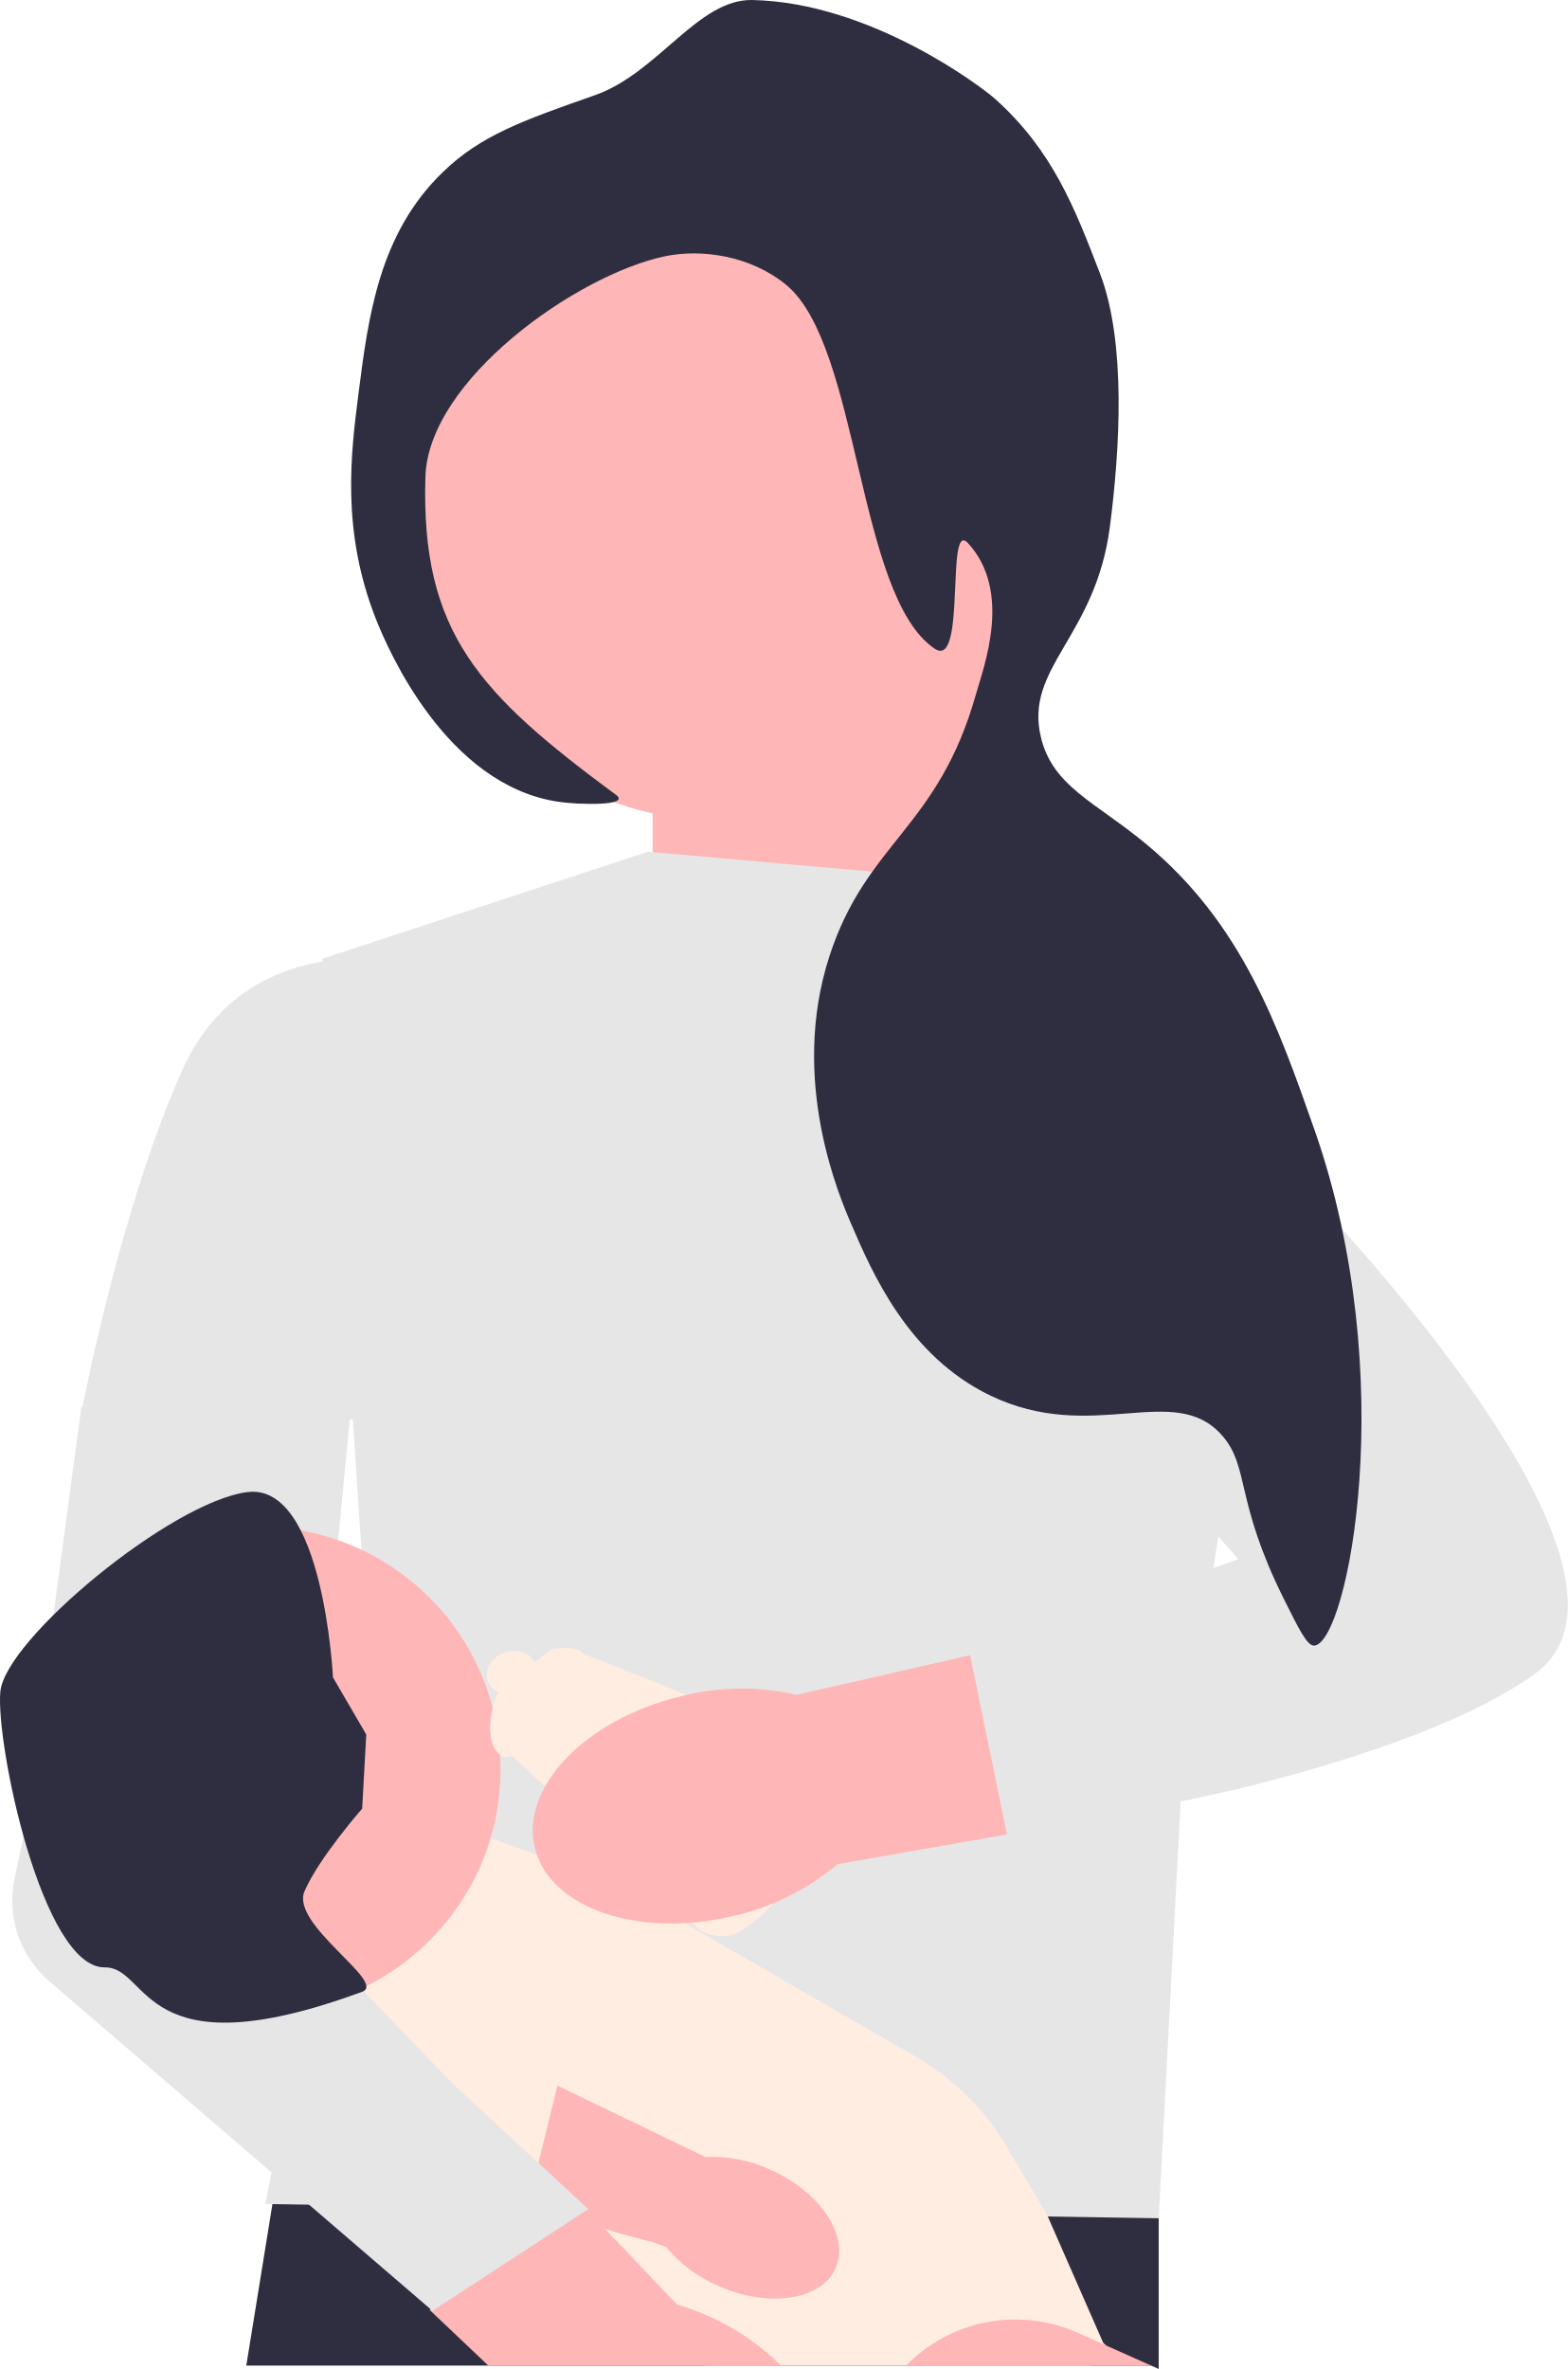
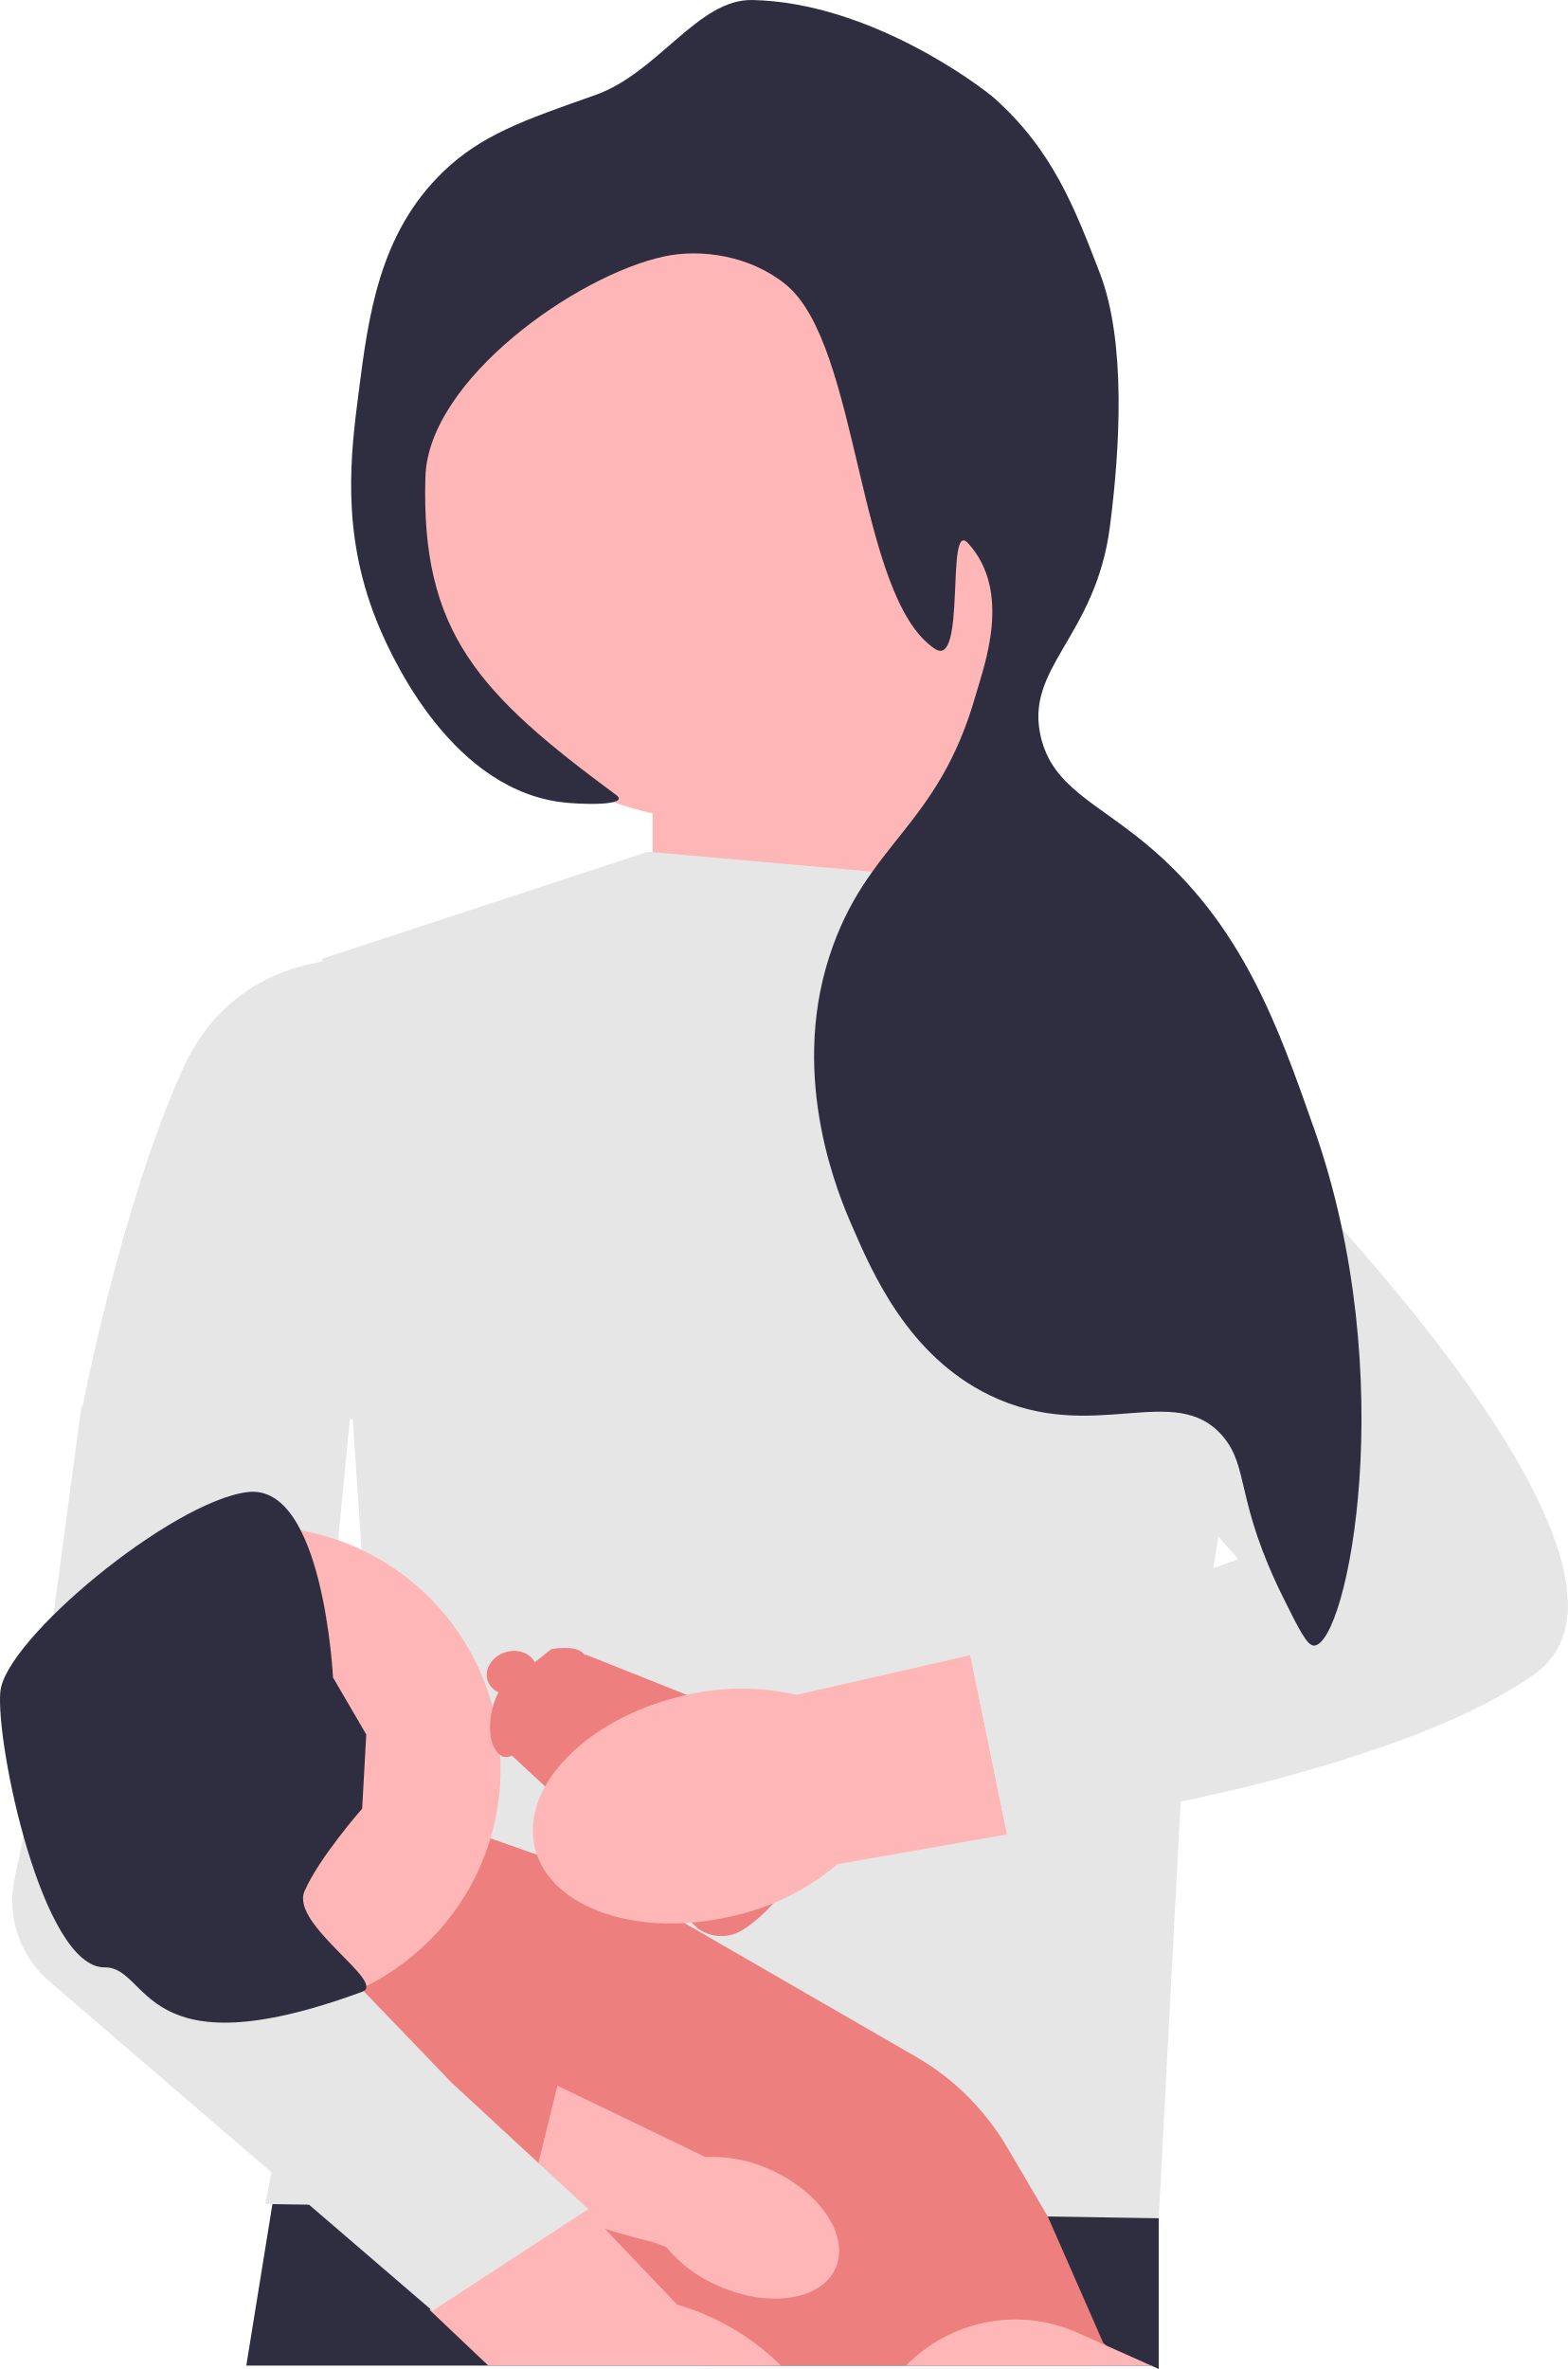
<svg xmlns="http://www.w3.org/2000/svg" width="401.999" height="607.32" viewBox="0 0 401.999 607.32">
  <polygon points="263.596 237.852 256.285 161.086 167.333 170.834 167.333 236.634 263.596 237.852" fill="#ffb6b6" />
  <polygon points="297.101 550.4 297.101 607.32 295.181 606.45 63.151 606.45 69.851 565.06 70.981 558.08 71.871 552.61 114.131 552.2 114.171 552.19 131.041 552.03 135.331 551.99 138.681 551.95 189.341 551.46 258.401 550.78 297.101 550.4" fill="#2f2e41" />
  <polygon points="166.115 218.356 262.378 226.886 328.028 293.206 303.198 452.921 297.106 568.68 68.024 565.025 94.832 429.769 82.646 245.773 166.115 218.356" fill="#e6e6e6" />
-   <path d="M283.631,601.3l-3.85,5.15h-99.06c-9.04-8.97-23.78-21.19-39.72-33.68-2.16-1.71-4.35-3.41-6.55-5.11-.69-.54-1.38-1.07-2.07-1.6l-.01-.01c-3.61-2.79-7.24-5.57-10.84-8.3-2.47-1.88-4.93-3.74-7.36-5.56-.01-.01-.02-.02-.04-.03-.78-.59-1.57-1.18-2.35-1.76-14.32-10.74-27.36-20.21-35.66-26.22h-.01c-2.43-1.75-4.46-3.2-5.98-4.3-2.14-1.54-3.33-2.38-3.33-2.38l2.45-1.91c.02,.01,.02,0,.02,0l10-7.73,.1-.08,6.48-5.01,39.67-30.69-1.65-1.47,32.89,11.58,36.25,20.93,31.88,18.4,10,5.78c4.82,2.78,9.23,6.16,13.14,10.04,2.82,2.8,5.39,5.86,7.64,9.14,.89,1.27,1.72,2.58,2.51,3.92l.22,.38,10.26,17.45,14.21,32.38,.76,.69Z" fill="#ffede2" />
+   <path d="M283.631,601.3l-3.85,5.15h-99.06c-9.04-8.97-23.78-21.19-39.72-33.68-2.16-1.71-4.35-3.41-6.55-5.11-.69-.54-1.38-1.07-2.07-1.6l-.01-.01c-3.61-2.79-7.24-5.57-10.84-8.3-2.47-1.88-4.93-3.74-7.36-5.56-.01-.01-.02-.02-.04-.03-.78-.59-1.57-1.18-2.35-1.76-14.32-10.74-27.36-20.21-35.66-26.22h-.01c-2.43-1.75-4.46-3.2-5.98-4.3-2.14-1.54-3.33-2.38-3.33-2.38l2.45-1.91c.02,.01,.02,0,.02,0l10-7.73,.1-.08,6.48-5.01,39.67-30.69-1.65-1.47,32.89,11.58,36.25,20.93,31.88,18.4,10,5.78c4.82,2.78,9.23,6.16,13.14,10.04,2.82,2.8,5.39,5.86,7.64,9.14,.89,1.27,1.72,2.58,2.51,3.92l.22,.38,10.26,17.45,14.21,32.38,.76,.69Z" fill="#ee7f7f" />
  <path d="M232.317,606.454h62.863l-11.552-5.154-7.311-3.266c-15.451-6.897-32.912-2.961-44.001,8.42l0,0Z" fill="#ffb6b6" />
  <circle cx="185.002" cy="128.795" r="81.641" fill="#ffb6b6" />
  <path d="M100.315,246.382s-37.774-7.311-53.615,28.026c-15.841,35.337-25.589,86.515-25.589,86.515l85.296,3.656-6.093-118.196v0Z" fill="#e6e6e6" />
  <path d="M200.291,606.45H125.211l-15.05-14.27-.04,.03,.25-.25,24.08-24.3,1.53-1.55,7-7.05,.18-.19,2.89,3.03,4.23,4.44,.22,.23,23.12,24.24c9.65,2.8,18.48,7.88,25.76,14.79,.31,.28,.61,.57,.91,.85h0Z" fill="#ffb6b6" />
  <path d="M118.097,548.435l14.803,13.629c13.868,7.878,31.887,12.11,34.419,12.68l3.453,1.272c3.611,4.362,8.215,7.795,13.426,10.013,12.957,5.726,26.414,3.683,30.057-4.564h0c3.643-8.246-3.908-19.571-16.87-25.297-5.146-2.359-10.783-3.45-16.438-3.184l-.654-.279-40.126-19.36" fill="#ffb6b6" />
-   <path d="M140.526,483.993c2.437,0-38.993,45.085-38.993,45.085l35.908,27.935,12.833-52.305-9.748-20.715v-0Z" fill="#ffede2" />
+   <path d="M140.526,483.993c2.437,0-38.993,45.085-38.993,45.085l35.908,27.935,12.833-52.305-9.748-20.715v-0Z" fill="#ee7f7f" />
  <path d="M150.847,566.341l-12.782-11.832-4.448-4.106-17.815-16.487-9.578-9.967-13.623-14.159-6.751-7.019-4.557-4.728-4.131-4.301,1.669-17.327,3.448-35.703,4.423-45.853,3.448-35.739,.414-4.289-14.695-21.221-55,27-14.651,109.224-2.486,11.771v0c-2.059,9.739,1.353,19.826,8.9,26.315l50.515,43.433,6.483,5.569,9.626,8.286,31.633,27.197,39.955-26.064-0-0Z" fill="#e6e6e6" />
  <circle cx="66.196" cy="453.53" r="62.145" fill="#ffb6b6" />
  <path d="M92.861,463.668l1.051-19.012-8.53-14.622s-2.437-49.959-21.933-47.522C43.952,384.949,1.304,420.286,.085,433.689c-1.219,13.404,10.786,70.92,26.807,70.674,11.559-.177,8.979,27.246,65.979,6.246,6.468-2.383-18.457-17.213-14.801-25.742s14.79-21.199,14.79-21.199c0,0,0,0,0,0Z" fill="#2f2e41" />
  <g>
    <path d="M156.583,281.546s69.479-68.636,96.957-56.361c27.478,12.275,74.266,70.352,74.266,70.352l-67.474,54.64-103.749-68.63Z" fill="#e6e6e6" />
    <g>
      <g>
-         <path d="M141.345,422.778s9.644-1.872,8.843,3.518-16.723,27.265-21.713,23.768c-4.99-3.496-2.229-14.655-.292-16.571,1.937-1.916,13.162-10.715,13.162-10.715h-0Z" fill="#ffede2" />
-         <path d="M150.208,424.184c-8.507,3.258-18.766,20.488-20.377,24.551l49.197,45.736c3.537,2.43,8.12,2.478,11.674,.123,13.536-8.967,19.387-26.489,21.67-36.137,1.09-4.608-1.096-9.378-5.315-11.602,0,0-56.849-22.672-56.849-22.672h-0Z" fill="#ffede2" />
+         <path d="M141.345,422.778s9.644-1.872,8.843,3.518-16.723,27.265-21.713,23.768c-4.99-3.496-2.229-14.655-.292-16.571,1.937-1.916,13.162-10.715,13.162-10.715h-0Z" fill="#ee7f7f" />
+         <path d="M150.208,424.184c-8.507,3.258-18.766,20.488-20.377,24.551l49.197,45.736c3.537,2.43,8.12,2.478,11.674,.123,13.536-8.967,19.387-26.489,21.67-36.137,1.09-4.608-1.096-9.378-5.315-11.602,0,0-56.849-22.672-56.849-22.672h-0Z" fill="#ee7f7f" />
      </g>
-       <ellipse cx="131.208" cy="428.82" rx="6.5" ry="5.5" transform="translate(-126.8087 62.03738) rotate(-18.11206)" fill="#ffede2" />
+       <ellipse cx="131.208" cy="428.82" rx="6.5" ry="5.5" transform="translate(-126.8087 62.03738) rotate(-18.11206)" fill="#ee7f7f" />
    </g>
    <path d="M248.79,424.328l-44.535,10.171c-9.784-2.25-19.966-2.124-29.692,.367-24.429,5.901-41.181,23.28-37.427,38.821,3.754,15.541,26.593,23.357,51.013,17.454,9.794-2.225,18.912-6.763,26.592-13.235l43.478-7.642-9.433-45.977,.004,.041,0-0Z" fill="#ffb6b6" />
    <path d="M321.598,291.144l-59.245,46.26,55.172,62.312-68.74,24.571,9.433,45.977c6.032-.901,17.909-2.793,32.468-5.707l27.183-6.049c27.674-6.836,57.754-16.567,75.608-29.35,39.643-28.383-71.879-138.016-71.879-138.016l0,0Z" fill="#e6e6e6" />
  </g>
  <path d="M152.586,24.385C168.732,18.711,178.964-.277,192.89,.003c30.249,.61,58.779,22.216,62.313,25.395,14.715,13.234,20.337,27.83,26.813,44.644,6.858,17.805,5.089,45.585,2.567,65.008-3.688,28.401-22.086,36.084-17.655,54.084,3.101,12.599,13.997,16.482,26.989,27.271,24.572,20.408,33.74,46.506,43.097,73.143,22.296,63.474,8.51,131.63-.004,132.316-1.799,.145-3.832-3.94-7.896-12.109-12.452-25.024-8.722-33.545-15.617-41.59-12.333-14.392-33.242,2.395-59.77-10.496-20.899-10.156-30.047-31.326-35.376-43.662-3.064-7.091-15.985-36.994-5.719-68.755,9.509-29.418,27.864-32.79,37.599-67.24,2.052-7.263,9.379-26.334-2.043-38.787-5.789-6.311-.315,32.607-8.53,27.079-19.976-13.444-19.168-77.756-38.112-93.308-9.065-7.442-21.706-9.297-31.201-7.266-22.54,4.822-60.501,31.644-61.264,56.486-1.229,39.981,13.767,55.643,48.906,81.585,3.797,2.803-9.376,2.577-14.986,1.719-28.569-4.37-43.495-38.953-46.572-46.716-9.017-22.745-6.464-42.653-4.491-58.051,2.523-19.682,5.239-40.865,21.692-56.716,9.741-9.384,20.375-13.121,38.958-19.653l0,0Z" fill="#2f2e41" />
</svg>
